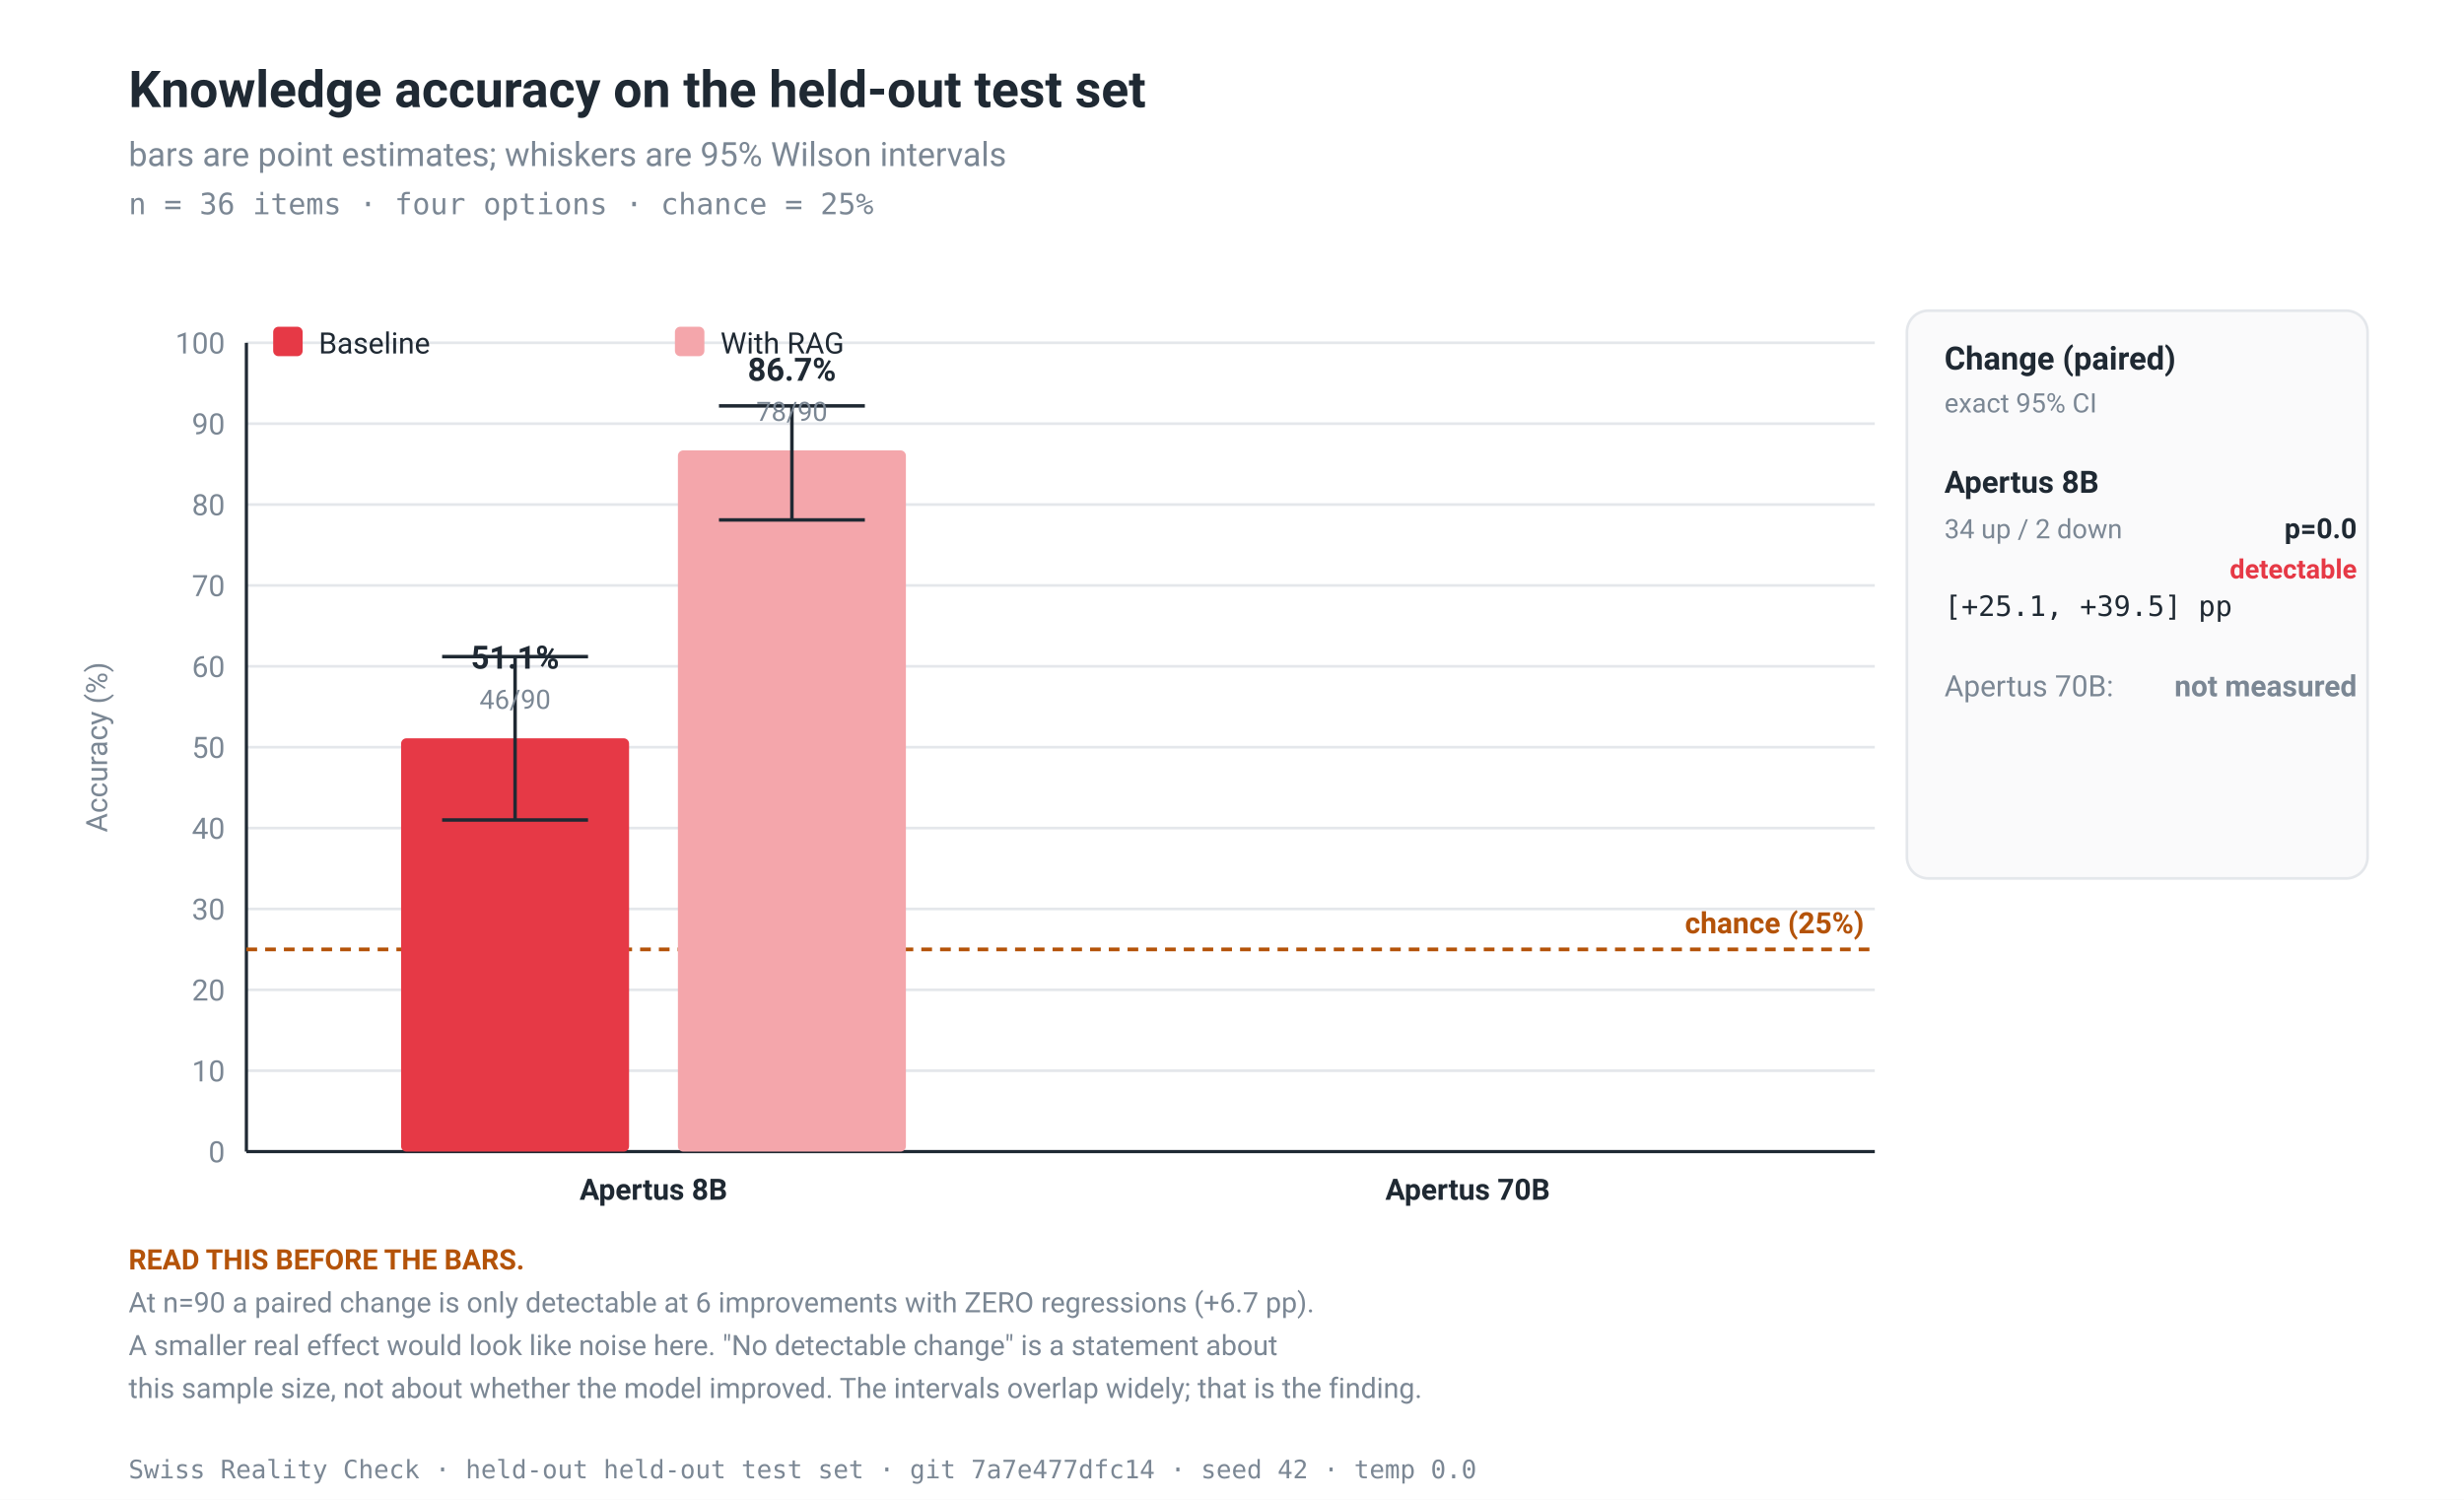
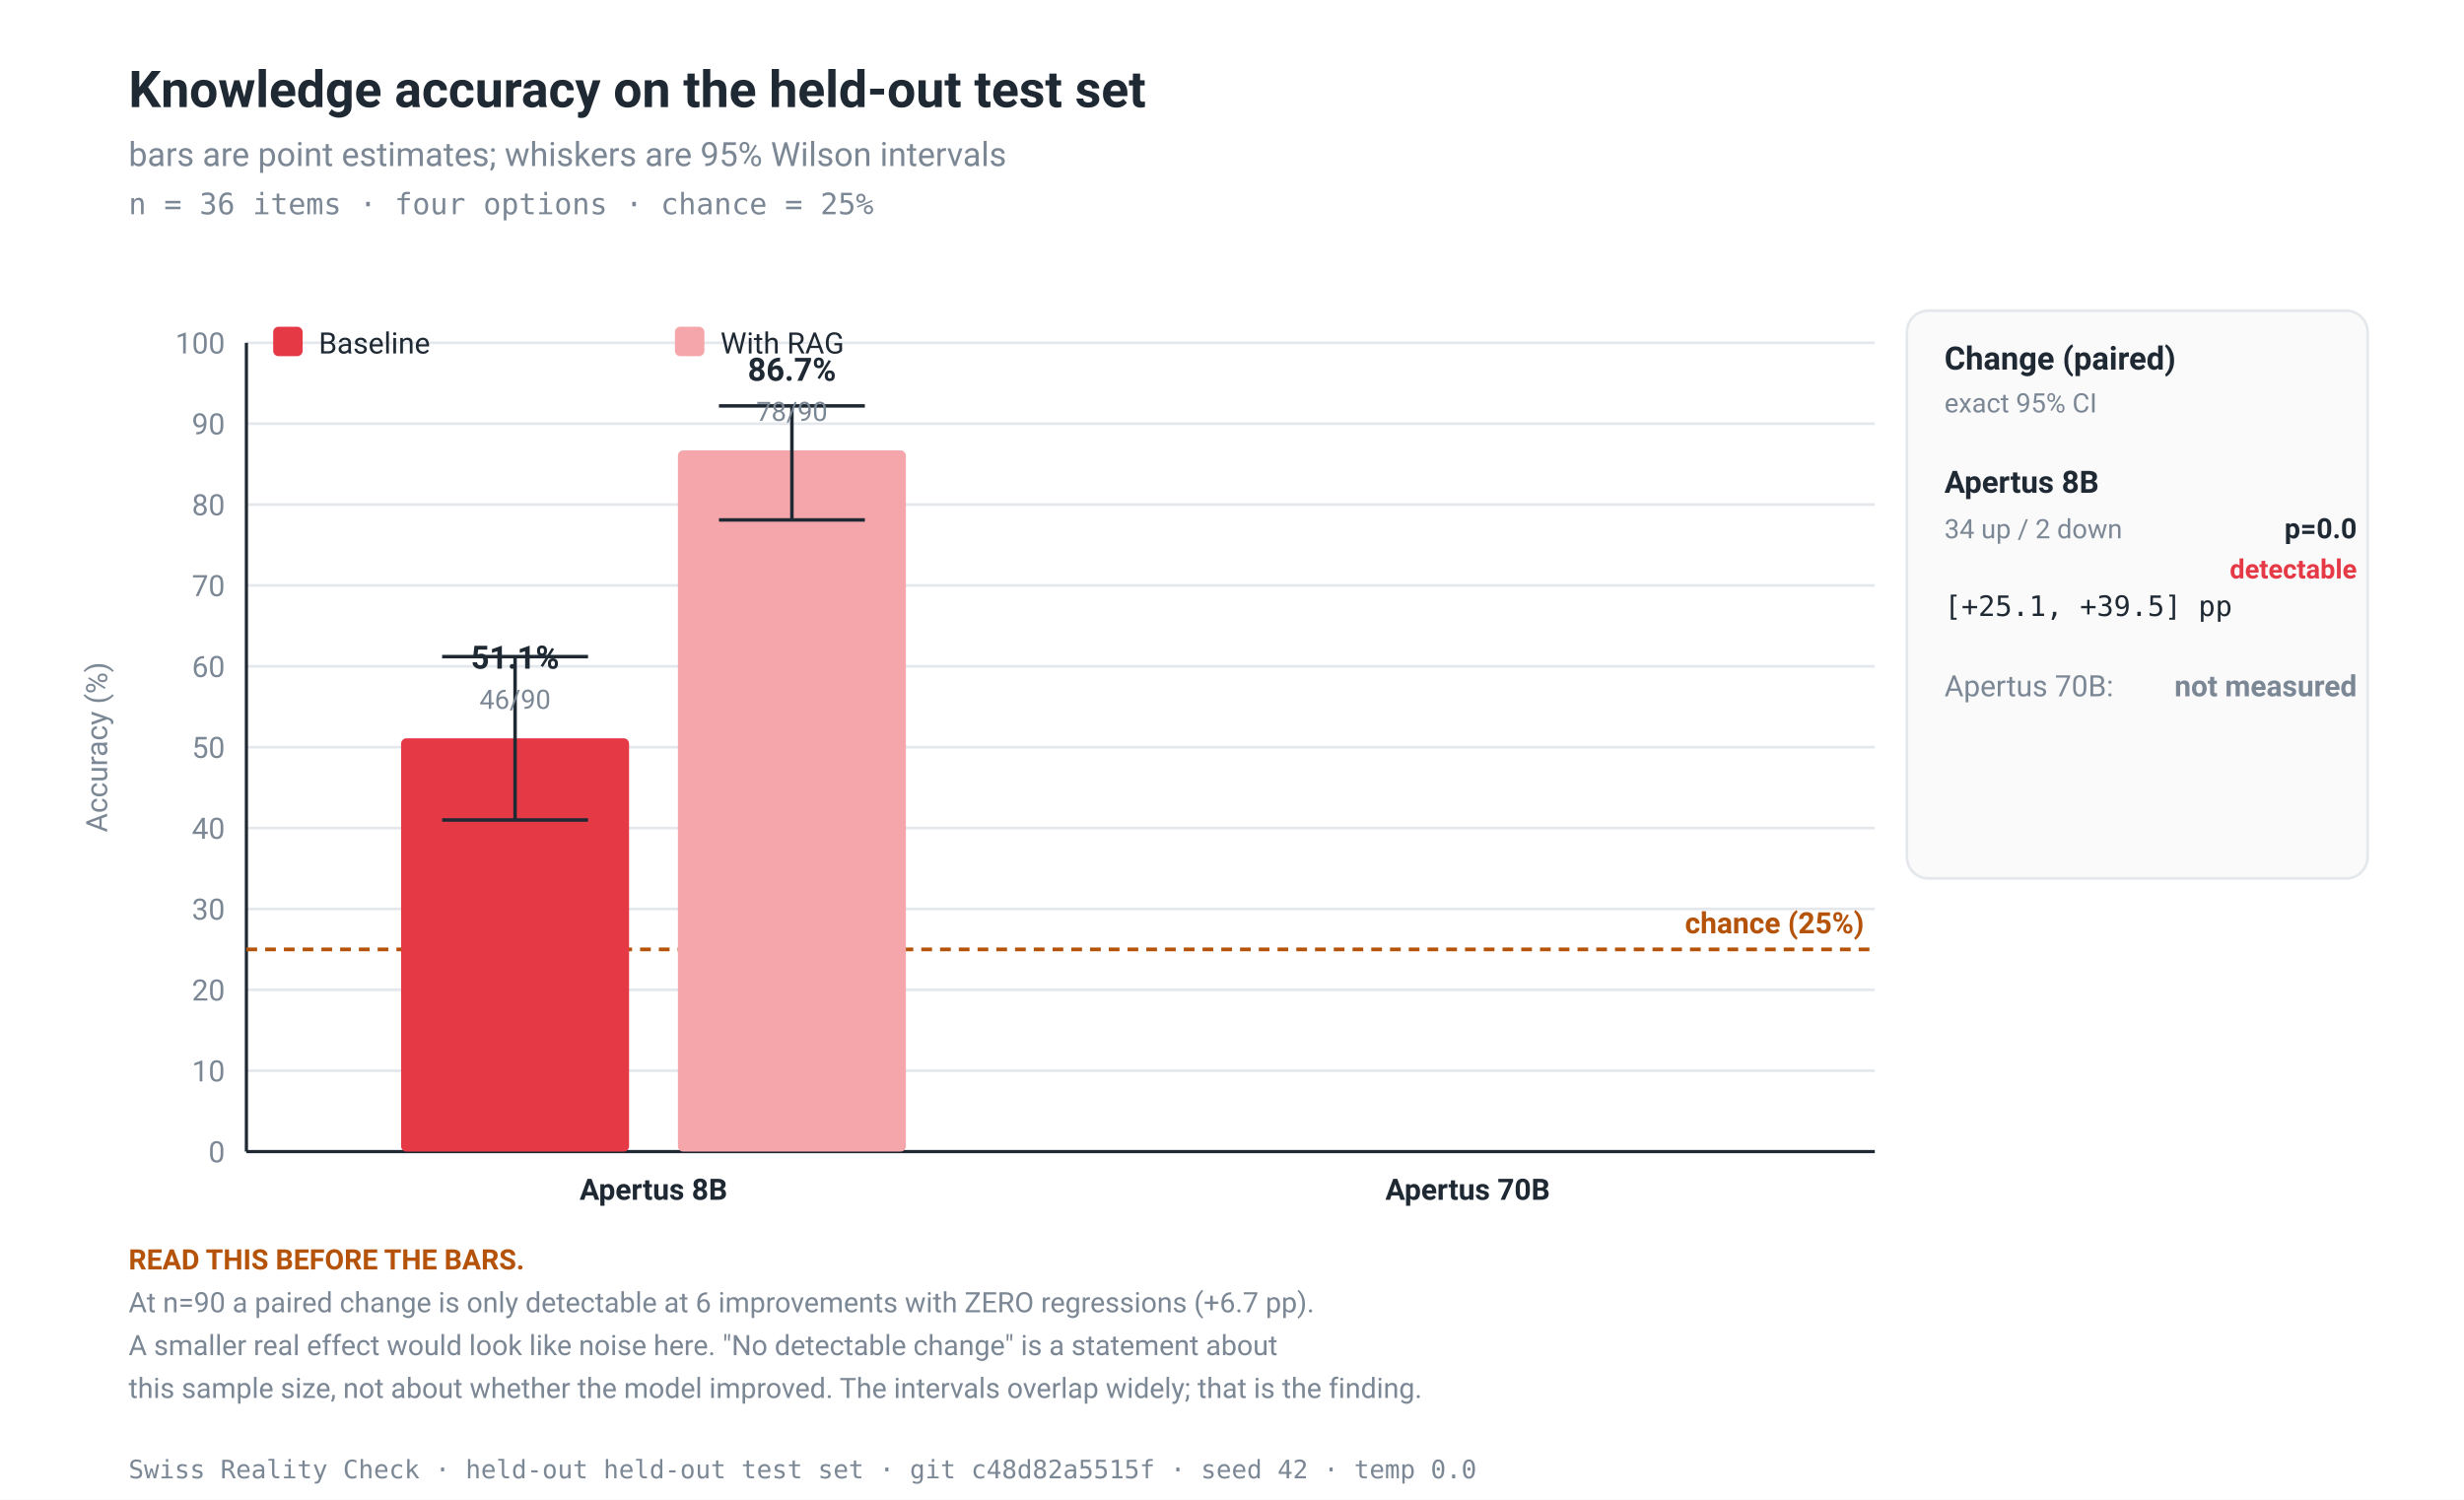
<svg xmlns="http://www.w3.org/2000/svg" width="920" height="560" viewBox="0 0 920 560" role="img" aria-labelledby="t" font-family="ui-sans-serif, -apple-system, 'Segoe UI', Roboto, 'Helvetica Neue', Arial, sans-serif">
  <rect width="920" height="560" fill="#FFFFFF" />
  <text x="48.00" y="40.00" font-family="ui-sans-serif, -apple-system, 'Segoe UI', Roboto, 'Helvetica Neue', Arial, sans-serif" font-size="19" fill="#1F2933" font-weight="bold" text-anchor="start" opacity="1.0" font-style="">Knowledge accuracy on the held-out test set</text>
  <text x="48.00" y="62.00" font-family="ui-sans-serif, -apple-system, 'Segoe UI', Roboto, 'Helvetica Neue', Arial, sans-serif" font-size="12.5" fill="#7B8794" font-weight="normal" text-anchor="start" opacity="1.0" font-style="">bars are point estimates; whiskers are 95% Wilson intervals</text>
  <text x="48.00" y="80.00" font-family="ui-monospace, SFMono-Regular, Menlo, Consolas, monospace" font-size="11" fill="#7B8794" font-weight="normal" text-anchor="start" opacity="1.0" font-style="">n = 36 items · four options · chance = 25%</text>
  <line x1="92.00" y1="430.00" x2="700.00" y2="430.00" stroke="#E4E7EB" stroke-width="1" stroke-linecap="butt" />
  <text x="84.00" y="434.00" font-family="ui-sans-serif, -apple-system, 'Segoe UI', Roboto, 'Helvetica Neue', Arial, sans-serif" font-size="11" fill="#7B8794" font-weight="normal" text-anchor="end" opacity="1.0" font-style="">0</text>
  <line x1="92.00" y1="399.80" x2="700.00" y2="399.80" stroke="#E4E7EB" stroke-width="1" stroke-linecap="butt" />
  <text x="84.00" y="403.80" font-family="ui-sans-serif, -apple-system, 'Segoe UI', Roboto, 'Helvetica Neue', Arial, sans-serif" font-size="11" fill="#7B8794" font-weight="normal" text-anchor="end" opacity="1.0" font-style="">10</text>
  <line x1="92.00" y1="369.60" x2="700.00" y2="369.60" stroke="#E4E7EB" stroke-width="1" stroke-linecap="butt" />
  <text x="84.00" y="373.60" font-family="ui-sans-serif, -apple-system, 'Segoe UI', Roboto, 'Helvetica Neue', Arial, sans-serif" font-size="11" fill="#7B8794" font-weight="normal" text-anchor="end" opacity="1.0" font-style="">20</text>
  <line x1="92.00" y1="339.40" x2="700.00" y2="339.40" stroke="#E4E7EB" stroke-width="1" stroke-linecap="butt" />
  <text x="84.00" y="343.40" font-family="ui-sans-serif, -apple-system, 'Segoe UI', Roboto, 'Helvetica Neue', Arial, sans-serif" font-size="11" fill="#7B8794" font-weight="normal" text-anchor="end" opacity="1.0" font-style="">30</text>
  <line x1="92.00" y1="309.20" x2="700.00" y2="309.20" stroke="#E4E7EB" stroke-width="1" stroke-linecap="butt" />
  <text x="84.00" y="313.20" font-family="ui-sans-serif, -apple-system, 'Segoe UI', Roboto, 'Helvetica Neue', Arial, sans-serif" font-size="11" fill="#7B8794" font-weight="normal" text-anchor="end" opacity="1.0" font-style="">40</text>
  <line x1="92.00" y1="279.00" x2="700.00" y2="279.00" stroke="#E4E7EB" stroke-width="1" stroke-linecap="butt" />
  <text x="84.00" y="283.00" font-family="ui-sans-serif, -apple-system, 'Segoe UI', Roboto, 'Helvetica Neue', Arial, sans-serif" font-size="11" fill="#7B8794" font-weight="normal" text-anchor="end" opacity="1.0" font-style="">50</text>
  <line x1="92.00" y1="248.80" x2="700.00" y2="248.80" stroke="#E4E7EB" stroke-width="1" stroke-linecap="butt" />
  <text x="84.00" y="252.80" font-family="ui-sans-serif, -apple-system, 'Segoe UI', Roboto, 'Helvetica Neue', Arial, sans-serif" font-size="11" fill="#7B8794" font-weight="normal" text-anchor="end" opacity="1.0" font-style="">60</text>
  <line x1="92.00" y1="218.60" x2="700.00" y2="218.60" stroke="#E4E7EB" stroke-width="1" stroke-linecap="butt" />
  <text x="84.00" y="222.60" font-family="ui-sans-serif, -apple-system, 'Segoe UI', Roboto, 'Helvetica Neue', Arial, sans-serif" font-size="11" fill="#7B8794" font-weight="normal" text-anchor="end" opacity="1.0" font-style="">70</text>
  <line x1="92.00" y1="188.40" x2="700.00" y2="188.40" stroke="#E4E7EB" stroke-width="1" stroke-linecap="butt" />
  <text x="84.00" y="192.40" font-family="ui-sans-serif, -apple-system, 'Segoe UI', Roboto, 'Helvetica Neue', Arial, sans-serif" font-size="11" fill="#7B8794" font-weight="normal" text-anchor="end" opacity="1.0" font-style="">80</text>
  <line x1="92.00" y1="158.20" x2="700.00" y2="158.20" stroke="#E4E7EB" stroke-width="1" stroke-linecap="butt" />
  <text x="84.00" y="162.20" font-family="ui-sans-serif, -apple-system, 'Segoe UI', Roboto, 'Helvetica Neue', Arial, sans-serif" font-size="11" fill="#7B8794" font-weight="normal" text-anchor="end" opacity="1.0" font-style="">90</text>
  <line x1="92.00" y1="128.00" x2="700.00" y2="128.00" stroke="#E4E7EB" stroke-width="1" stroke-linecap="butt" />
  <text x="84.00" y="132.00" font-family="ui-sans-serif, -apple-system, 'Segoe UI', Roboto, 'Helvetica Neue', Arial, sans-serif" font-size="11" fill="#7B8794" font-weight="normal" text-anchor="end" opacity="1.0" font-style="">100</text>
  <line x1="92.00" y1="128.00" x2="92.00" y2="430.00" stroke="#1F2933" stroke-width="1.2" stroke-linecap="butt" />
  <line x1="92.00" y1="430.00" x2="700.00" y2="430.00" stroke="#1F2933" stroke-width="1.2" stroke-linecap="butt" />
  <text x="40.00" y="279.00" font-family="ui-sans-serif, -apple-system, 'Segoe UI', Roboto, 'Helvetica Neue', Arial, sans-serif" font-size="11" fill="#7B8794" font-weight="normal" text-anchor="middle" transform="rotate(-90 40.00 279.00)">Accuracy (%)</text>
  <line x1="92.00" y1="354.50" x2="700.00" y2="354.50" stroke="#B45309" stroke-width="1.4" stroke-linecap="butt" stroke-dasharray="4 3" />
  <text x="696.00" y="348.50" font-family="ui-sans-serif, -apple-system, 'Segoe UI', Roboto, 'Helvetica Neue', Arial, sans-serif" font-size="11" fill="#B45309" font-weight="bold" text-anchor="end" opacity="1.0" font-style="">chance (25%)</text>
  <rect x="149.76" y="275.68" width="85.12" height="154.32" rx="2" fill="#E63946" stroke="none" stroke-width="1.4" opacity="1.0" />
  <line x1="192.32" y1="245.18" x2="192.32" y2="306.18" stroke="#1F2933" stroke-width="1.3" stroke-linecap="butt" />
  <line x1="165.08" y1="245.18" x2="219.56" y2="245.18" stroke="#1F2933" stroke-width="1.3" stroke-linecap="butt" />
  <line x1="165.08" y1="306.18" x2="219.56" y2="306.18" stroke="#1F2933" stroke-width="1.3" stroke-linecap="butt" />
  <text x="192.32" y="249.68" font-family="ui-sans-serif, -apple-system, 'Segoe UI', Roboto, 'Helvetica Neue', Arial, sans-serif" font-size="12" fill="#1F2933" font-weight="bold" text-anchor="middle" opacity="1.0" font-style="">51.1%</text>
  <text x="192.32" y="264.68" font-family="ui-sans-serif, -apple-system, 'Segoe UI', Roboto, 'Helvetica Neue', Arial, sans-serif" font-size="10" fill="#7B8794" font-weight="normal" text-anchor="middle" opacity="1.0" font-style="">46/90</text>
  <rect x="253.12" y="168.17" width="85.12" height="261.83" rx="2" fill="#F4A6AB" stroke="none" stroke-width="1.4" opacity="1.0" />
  <line x1="295.68" y1="151.56" x2="295.68" y2="194.14" stroke="#1F2933" stroke-width="1.3" stroke-linecap="butt" />
  <line x1="268.44" y1="151.56" x2="322.92" y2="151.56" stroke="#1F2933" stroke-width="1.3" stroke-linecap="butt" />
  <line x1="268.44" y1="194.14" x2="322.92" y2="194.14" stroke="#1F2933" stroke-width="1.3" stroke-linecap="butt" />
  <text x="295.68" y="142.17" font-family="ui-sans-serif, -apple-system, 'Segoe UI', Roboto, 'Helvetica Neue', Arial, sans-serif" font-size="12" fill="#1F2933" font-weight="bold" text-anchor="middle" opacity="1.0" font-style="">86.7%</text>
  <text x="295.68" y="157.17" font-family="ui-sans-serif, -apple-system, 'Segoe UI', Roboto, 'Helvetica Neue', Arial, sans-serif" font-size="10" fill="#7B8794" font-weight="normal" text-anchor="middle" opacity="1.0" font-style="">78/90</text>
  <text x="244.00" y="448.00" font-family="ui-sans-serif, -apple-system, 'Segoe UI', Roboto, 'Helvetica Neue', Arial, sans-serif" font-size="11" fill="#1F2933" font-weight="bold" text-anchor="middle" opacity="1.0" font-style="">Apertus 8B</text>
  <text x="548.00" y="448.00" font-family="ui-sans-serif, -apple-system, 'Segoe UI', Roboto, 'Helvetica Neue', Arial, sans-serif" font-size="11" fill="#1F2933" font-weight="bold" text-anchor="middle" opacity="1.0" font-style="">Apertus 70B</text>
  <rect x="102.00" y="122.00" width="11.00" height="11.00" rx="2" fill="#E63946" stroke="none" stroke-width="1" opacity="1.0" />
  <text x="119.00" y="132.00" font-family="ui-sans-serif, -apple-system, 'Segoe UI', Roboto, 'Helvetica Neue', Arial, sans-serif" font-size="11" fill="#1F2933" font-weight="normal" text-anchor="start" opacity="1.0" font-style="">Baseline</text>
  <rect x="252.00" y="122.00" width="11.00" height="11.00" rx="2" fill="#F4A6AB" stroke="none" stroke-width="1" opacity="1.0" />
  <text x="269.00" y="132.00" font-family="ui-sans-serif, -apple-system, 'Segoe UI', Roboto, 'Helvetica Neue', Arial, sans-serif" font-size="11" fill="#1F2933" font-weight="normal" text-anchor="start" opacity="1.0" font-style="">With RAG</text>
  <rect x="712.00" y="116.00" width="172.00" height="212.00" rx="8" fill="#FAFAFB" stroke="#E4E7EB" stroke-width="1" opacity="1.0" />
  <text x="726.00" y="138.00" font-family="ui-sans-serif, -apple-system, 'Segoe UI', Roboto, 'Helvetica Neue', Arial, sans-serif" font-size="12" fill="#1F2933" font-weight="bold" text-anchor="start" opacity="1.0" font-style="">Change (paired)</text>
  <text x="726.00" y="154.00" font-family="ui-sans-serif, -apple-system, 'Segoe UI', Roboto, 'Helvetica Neue', Arial, sans-serif" font-size="10" fill="#7B8794" font-weight="normal" text-anchor="start" opacity="1.0" font-style="">exact 95% CI</text>
  <text x="726.00" y="184.00" font-family="ui-sans-serif, -apple-system, 'Segoe UI', Roboto, 'Helvetica Neue', Arial, sans-serif" font-size="11.5" fill="#1F2933" font-weight="bold" text-anchor="start" opacity="1.0" font-style="">Apertus 8B</text>
  <text x="726.00" y="201.00" font-family="ui-sans-serif, -apple-system, 'Segoe UI', Roboto, 'Helvetica Neue', Arial, sans-serif" font-size="10" fill="#7B8794" font-weight="normal" text-anchor="start" opacity="1.0" font-style="">34 up / 2 down</text>
  <text x="880.00" y="201.00" font-family="ui-sans-serif, -apple-system, 'Segoe UI', Roboto, 'Helvetica Neue', Arial, sans-serif" font-size="10.5" fill="#1F2933" font-weight="bold" text-anchor="end" opacity="1.0" font-style="">p=0.0</text>
  <text x="880.00" y="216.00" font-family="ui-sans-serif, -apple-system, 'Segoe UI', Roboto, 'Helvetica Neue', Arial, sans-serif" font-size="10" fill="#E63946" font-weight="bold" text-anchor="end" opacity="1.0" font-style="">detectable</text>
  <text x="726.00" y="230.00" font-family="ui-monospace, SFMono-Regular, Menlo, Consolas, monospace" font-size="10.5" fill="#1F2933" font-weight="normal" text-anchor="start" opacity="1.0" font-style="">[+25.1, +39.5] pp</text>
  <text x="726.00" y="260.00" font-family="ui-sans-serif, -apple-system, 'Segoe UI', Roboto, 'Helvetica Neue', Arial, sans-serif" font-size="11" fill="#7B8794" font-weight="normal" text-anchor="start" opacity="1.0" font-style="">Apertus 70B:</text>
  <text x="880.00" y="260.00" font-family="ui-sans-serif, -apple-system, 'Segoe UI', Roboto, 'Helvetica Neue', Arial, sans-serif" font-size="11" fill="#7B8794" font-weight="bold" text-anchor="end" opacity="1.0" font-style="">not measured</text>
  <text x="48.00" y="474.00" font-family="ui-sans-serif, -apple-system, 'Segoe UI', Roboto, 'Helvetica Neue', Arial, sans-serif" font-size="10.5" fill="#B45309" font-weight="bold" text-anchor="start" opacity="1.0" font-style="">READ THIS BEFORE THE BARS.</text>
  <text x="48.00" y="490.00" font-family="ui-sans-serif, -apple-system, 'Segoe UI', Roboto, 'Helvetica Neue', Arial, sans-serif" font-size="10.5" fill="#7B8794" font-weight="normal" text-anchor="start" opacity="1.0" font-style="">At n=90 a paired change is only detectable at 6 improvements with ZERO regressions (+6.7 pp).</text>
  <text x="48.00" y="506.00" font-family="ui-sans-serif, -apple-system, 'Segoe UI', Roboto, 'Helvetica Neue', Arial, sans-serif" font-size="10.5" fill="#7B8794" font-weight="normal" text-anchor="start" opacity="1.0" font-style="">A smaller real effect would look like noise here. "No detectable change" is a statement about</text>
  <text x="48.00" y="522.00" font-family="ui-sans-serif, -apple-system, 'Segoe UI', Roboto, 'Helvetica Neue', Arial, sans-serif" font-size="10.5" fill="#7B8794" font-weight="normal" text-anchor="start" opacity="1.0" font-style="">this sample size, not about whether the model improved. The intervals overlap widely; that is the finding.</text>
-   <text x="48.00" y="552.00" font-family="ui-monospace, SFMono-Regular, Menlo, Consolas, monospace" font-size="9.5" fill="#7B8794" font-weight="normal" text-anchor="start" opacity="1.0" font-style="">Swiss Reality Check · held-out held-out test set · git 7a7e477dfc14 · seed 42 · temp 0.0</text>
+   <text x="48.00" y="552.00" font-family="ui-monospace, SFMono-Regular, Menlo, Consolas, monospace" font-size="9.5" fill="#7B8794" font-weight="normal" text-anchor="start" opacity="1.0" font-style="">Swiss Reality Check · held-out held-out test set · git c48d82a5515f · seed 42 · temp 0.0</text>
</svg>
